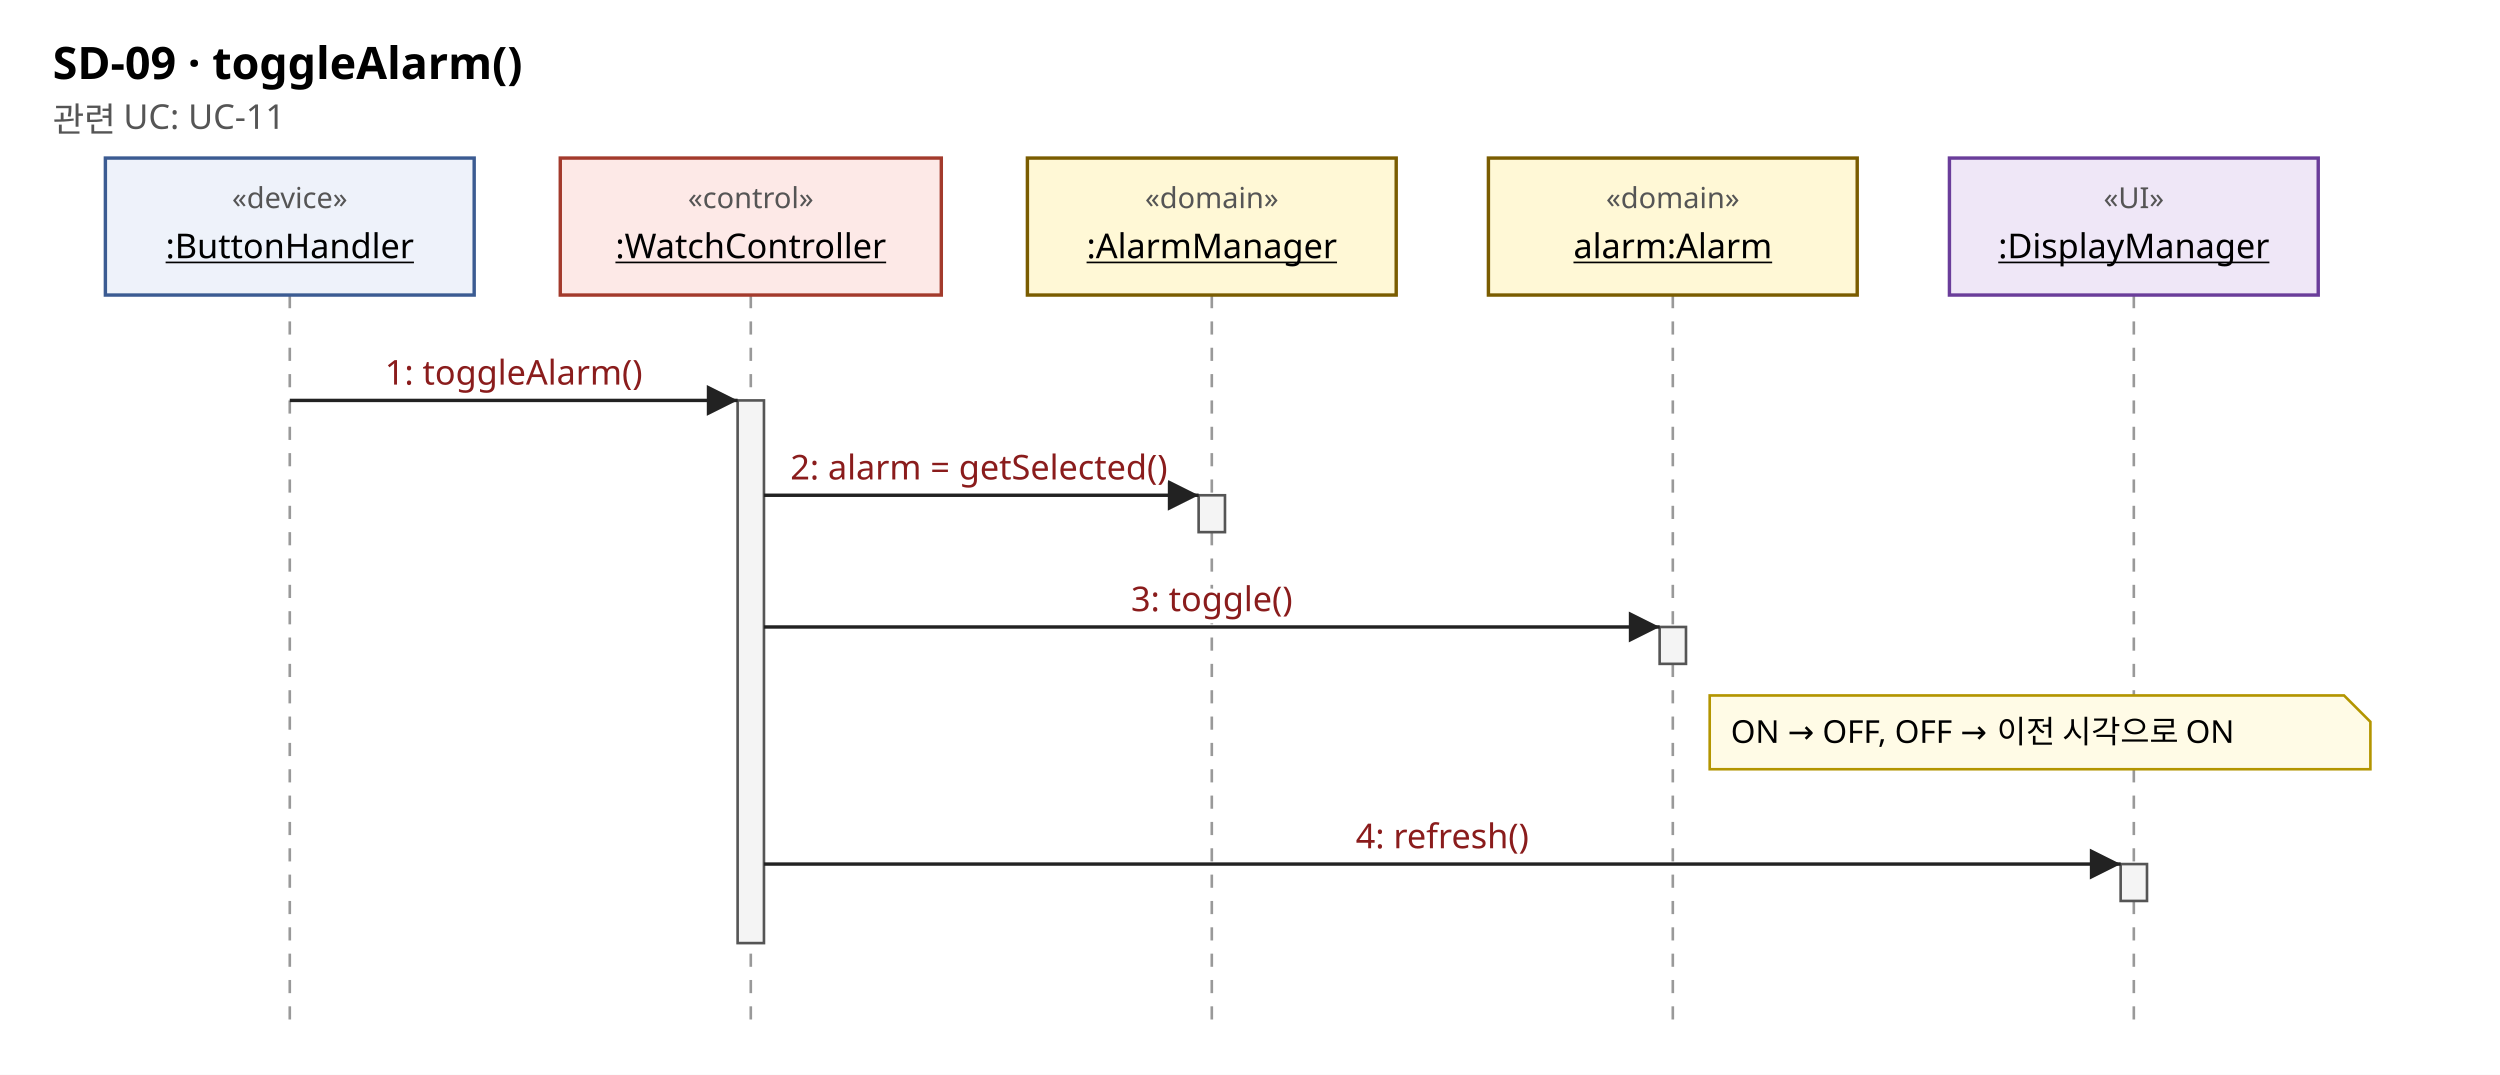
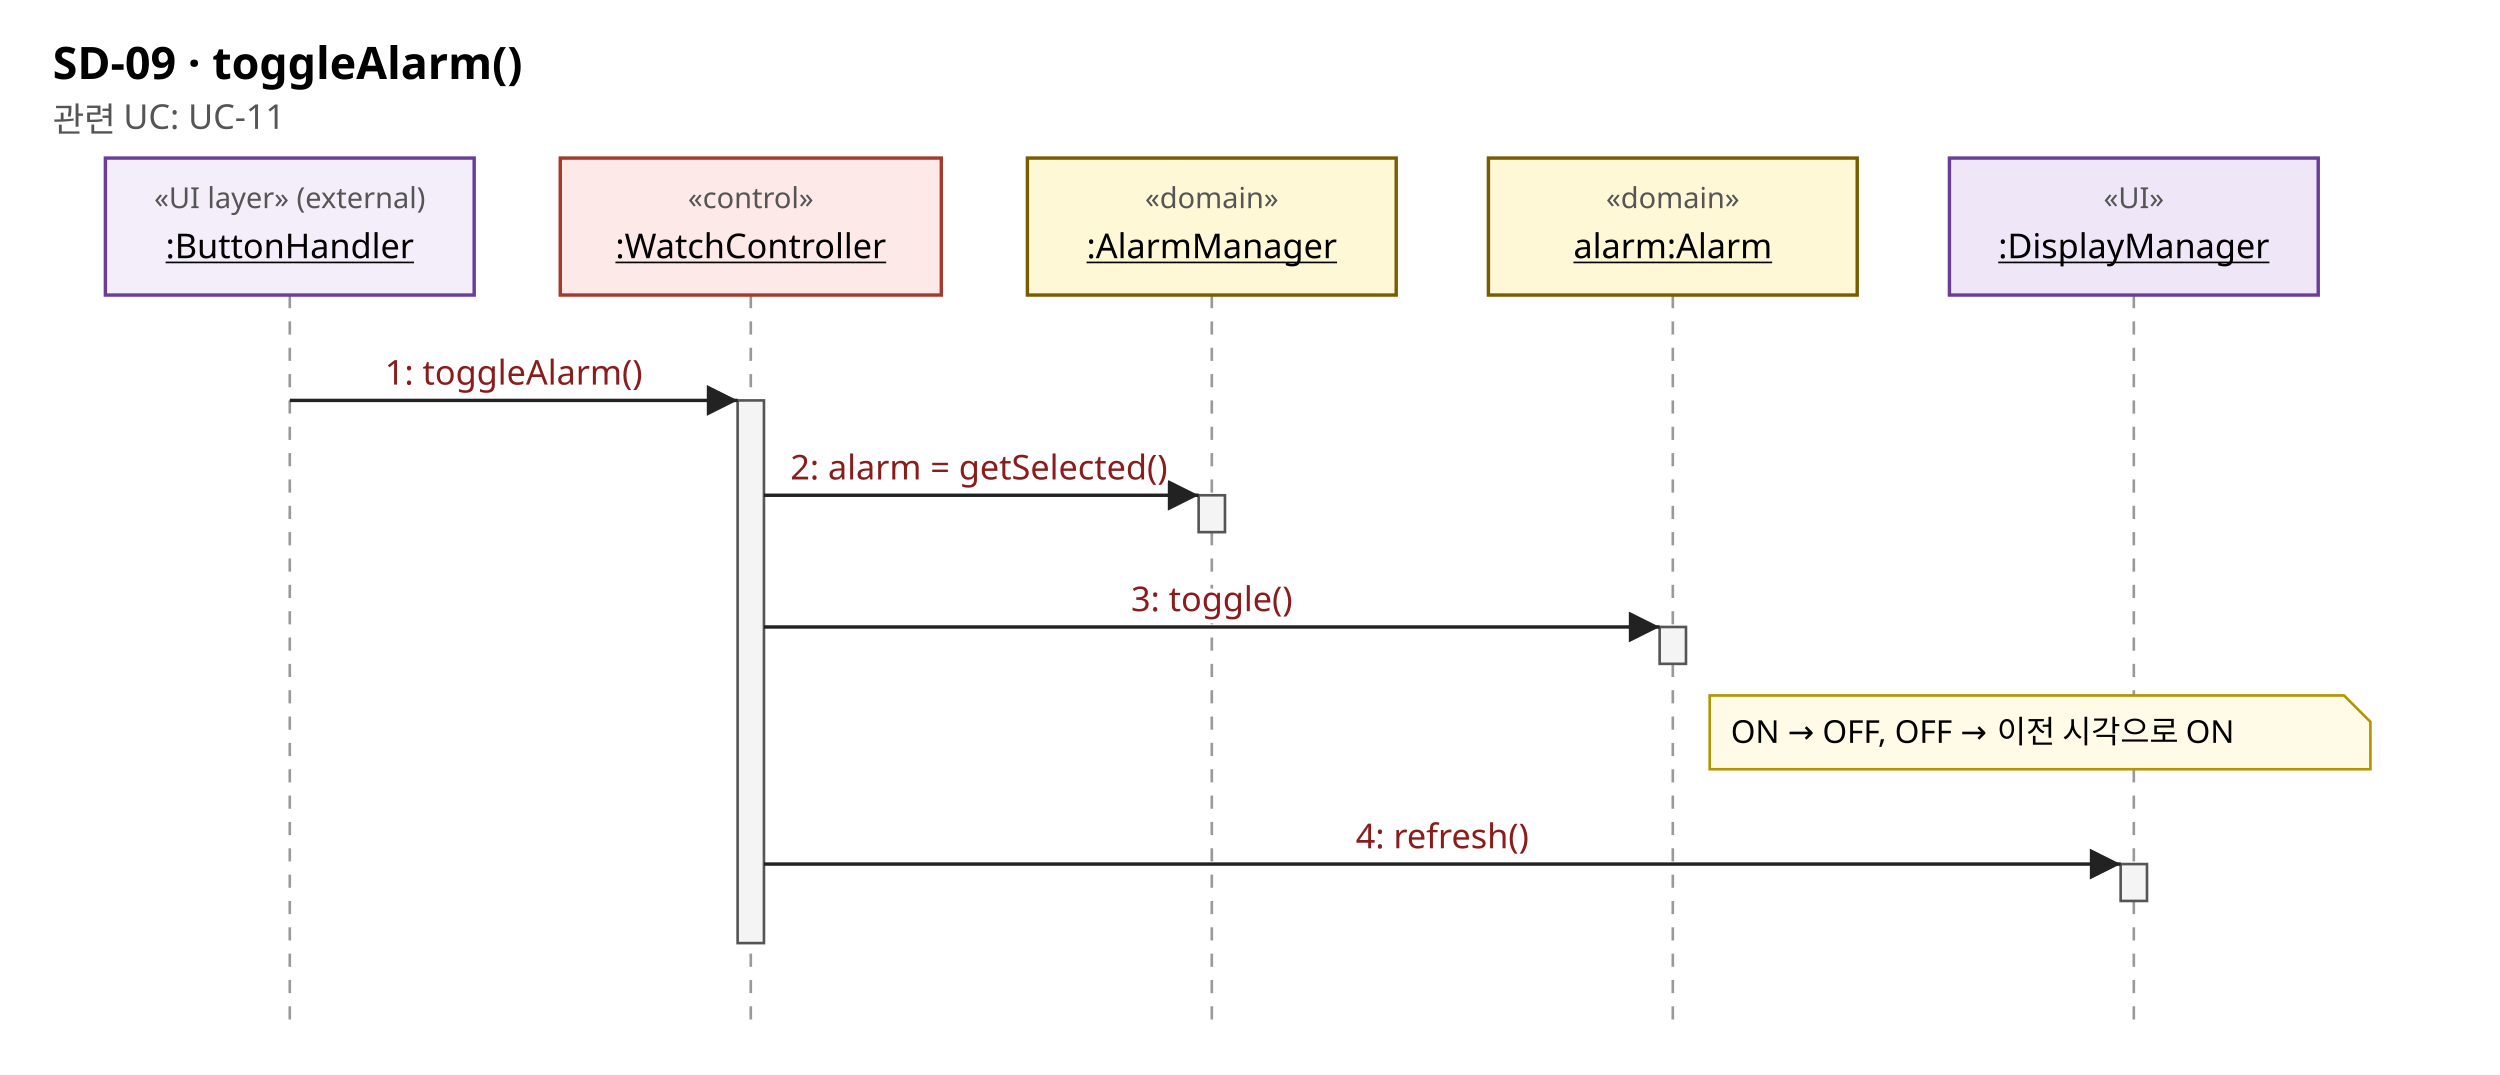
<svg xmlns="http://www.w3.org/2000/svg" width="949" height="408" viewBox="0 0 949 408" font-family="Malgun Gothic, Apple SD Gothic Neo, Noto Sans KR, WenQuanYi Zen Hei, sans-serif">
  <defs>
    <marker id="f" viewBox="0 0 10 10" refX="10" refY="5" markerWidth="9" markerHeight="9" orient="auto">
      <path d="M0,0 L10,5 L0,10 z" fill="#222" />
    </marker>
  </defs>
  <rect width="949" height="408" fill="#fff" />
  <text x="20" y="30" font-size="17" font-weight="bold">SD-09 · toggleAlarm()</text>
  <text x="20" y="50" font-size="13" fill="#555">관련 UC: UC-11</text>
  <line x1="110" y1="112" x2="110" y2="388" stroke="#999" stroke-dasharray="5 5" />
-   <rect x="40.0" y="60" width="140" height="52" fill="#eef2fa" stroke="#3b5b92" stroke-width="1.3" />
-   <text x="110" y="79" text-anchor="middle" font-size="11" fill="#555">«device»</text>
+   <rect x="40.0" y="60" width="140" height="52" fill="#f3eefa" stroke="#6a3d9a" stroke-width="1.3" />
+   <text x="110" y="79" text-anchor="middle" font-size="11" fill="#555">«UI layer» (external)</text>
  <text x="110" y="98" text-anchor="middle" font-size="13" text-decoration="underline">:ButtonHandler</text>
  <line x1="285" y1="112" x2="285" y2="388" stroke="#999" stroke-dasharray="5 5" />
  <rect x="212.68" y="60" width="144.64" height="52" fill="#fde9e7" stroke="#a33a2c" stroke-width="1.3" />
  <text x="285" y="79" text-anchor="middle" font-size="11" fill="#555">«control»</text>
  <text x="285" y="98" text-anchor="middle" font-size="13" text-decoration="underline">:WatchController</text>
  <line x1="460" y1="112" x2="460" y2="388" stroke="#999" stroke-dasharray="5 5" />
  <rect x="390.0" y="60" width="140" height="52" fill="#fff8d6" stroke="#7a5c00" stroke-width="1.3" />
  <text x="460" y="79" text-anchor="middle" font-size="11" fill="#555">«domain»</text>
  <text x="460" y="98" text-anchor="middle" font-size="13" text-decoration="underline">:AlarmManager</text>
  <line x1="635" y1="112" x2="635" y2="388" stroke="#999" stroke-dasharray="5 5" />
  <rect x="565.0" y="60" width="140" height="52" fill="#fff8d6" stroke="#7a5c00" stroke-width="1.3" />
  <text x="635" y="79" text-anchor="middle" font-size="11" fill="#555">«domain»</text>
  <text x="635" y="98" text-anchor="middle" font-size="13" text-decoration="underline">alarm:Alarm</text>
  <line x1="810" y1="112" x2="810" y2="388" stroke="#999" stroke-dasharray="5 5" />
  <rect x="740.0" y="60" width="140" height="52" fill="#efe7f7" stroke="#6a3d9a" stroke-width="1.3" />
  <text x="810" y="79" text-anchor="middle" font-size="11" fill="#555">«UI»</text>
  <text x="810" y="98" text-anchor="middle" font-size="13" text-decoration="underline">:DisplayManager</text>
  <rect x="455" y="188" width="10" height="14" fill="#f4f4f4" stroke="#555" />
  <rect x="630" y="238" width="10" height="14" fill="#f4f4f4" stroke="#555" />
  <rect x="805" y="328" width="10" height="14" fill="#f4f4f4" stroke="#555" />
  <rect x="280" y="152" width="10" height="206" fill="#f4f4f4" stroke="#555" />
  <line x1="110" y1="152" x2="280" y2="152" stroke="#222" stroke-width="1.3" marker-end="url(#f)" />
  <text x="195.0" y="146" text-anchor="middle" font-size="13" fill="#8a1c1c" stroke="#fff" stroke-width="3" paint-order="stroke">1: toggleAlarm()</text>
  <line x1="290" y1="188" x2="455" y2="188" stroke="#222" stroke-width="1.3" marker-end="url(#f)" />
  <text x="300" y="182" font-size="13" fill="#8a1c1c" stroke="#fff" stroke-width="3" paint-order="stroke">2: alarm = getSelected()</text>
  <line x1="290" y1="238" x2="630" y2="238" stroke="#222" stroke-width="1.3" marker-end="url(#f)" />
  <text x="460.0" y="232" text-anchor="middle" font-size="13" fill="#8a1c1c" stroke="#fff" stroke-width="3" paint-order="stroke">3: toggle()</text>
  <path d="M649,264 h240.8 l10,10 v18 h-250.8 z" fill="#fffbe6" stroke="#b39500" />
  <text x="657" y="282" font-size="12">ON → OFF, OFF → 이전 시각으로 ON</text>
  <line x1="290" y1="328" x2="805" y2="328" stroke="#222" stroke-width="1.3" marker-end="url(#f)" />
  <text x="547.5" y="322" text-anchor="middle" font-size="13" fill="#8a1c1c" stroke="#fff" stroke-width="3" paint-order="stroke">4: refresh()</text>
</svg>
